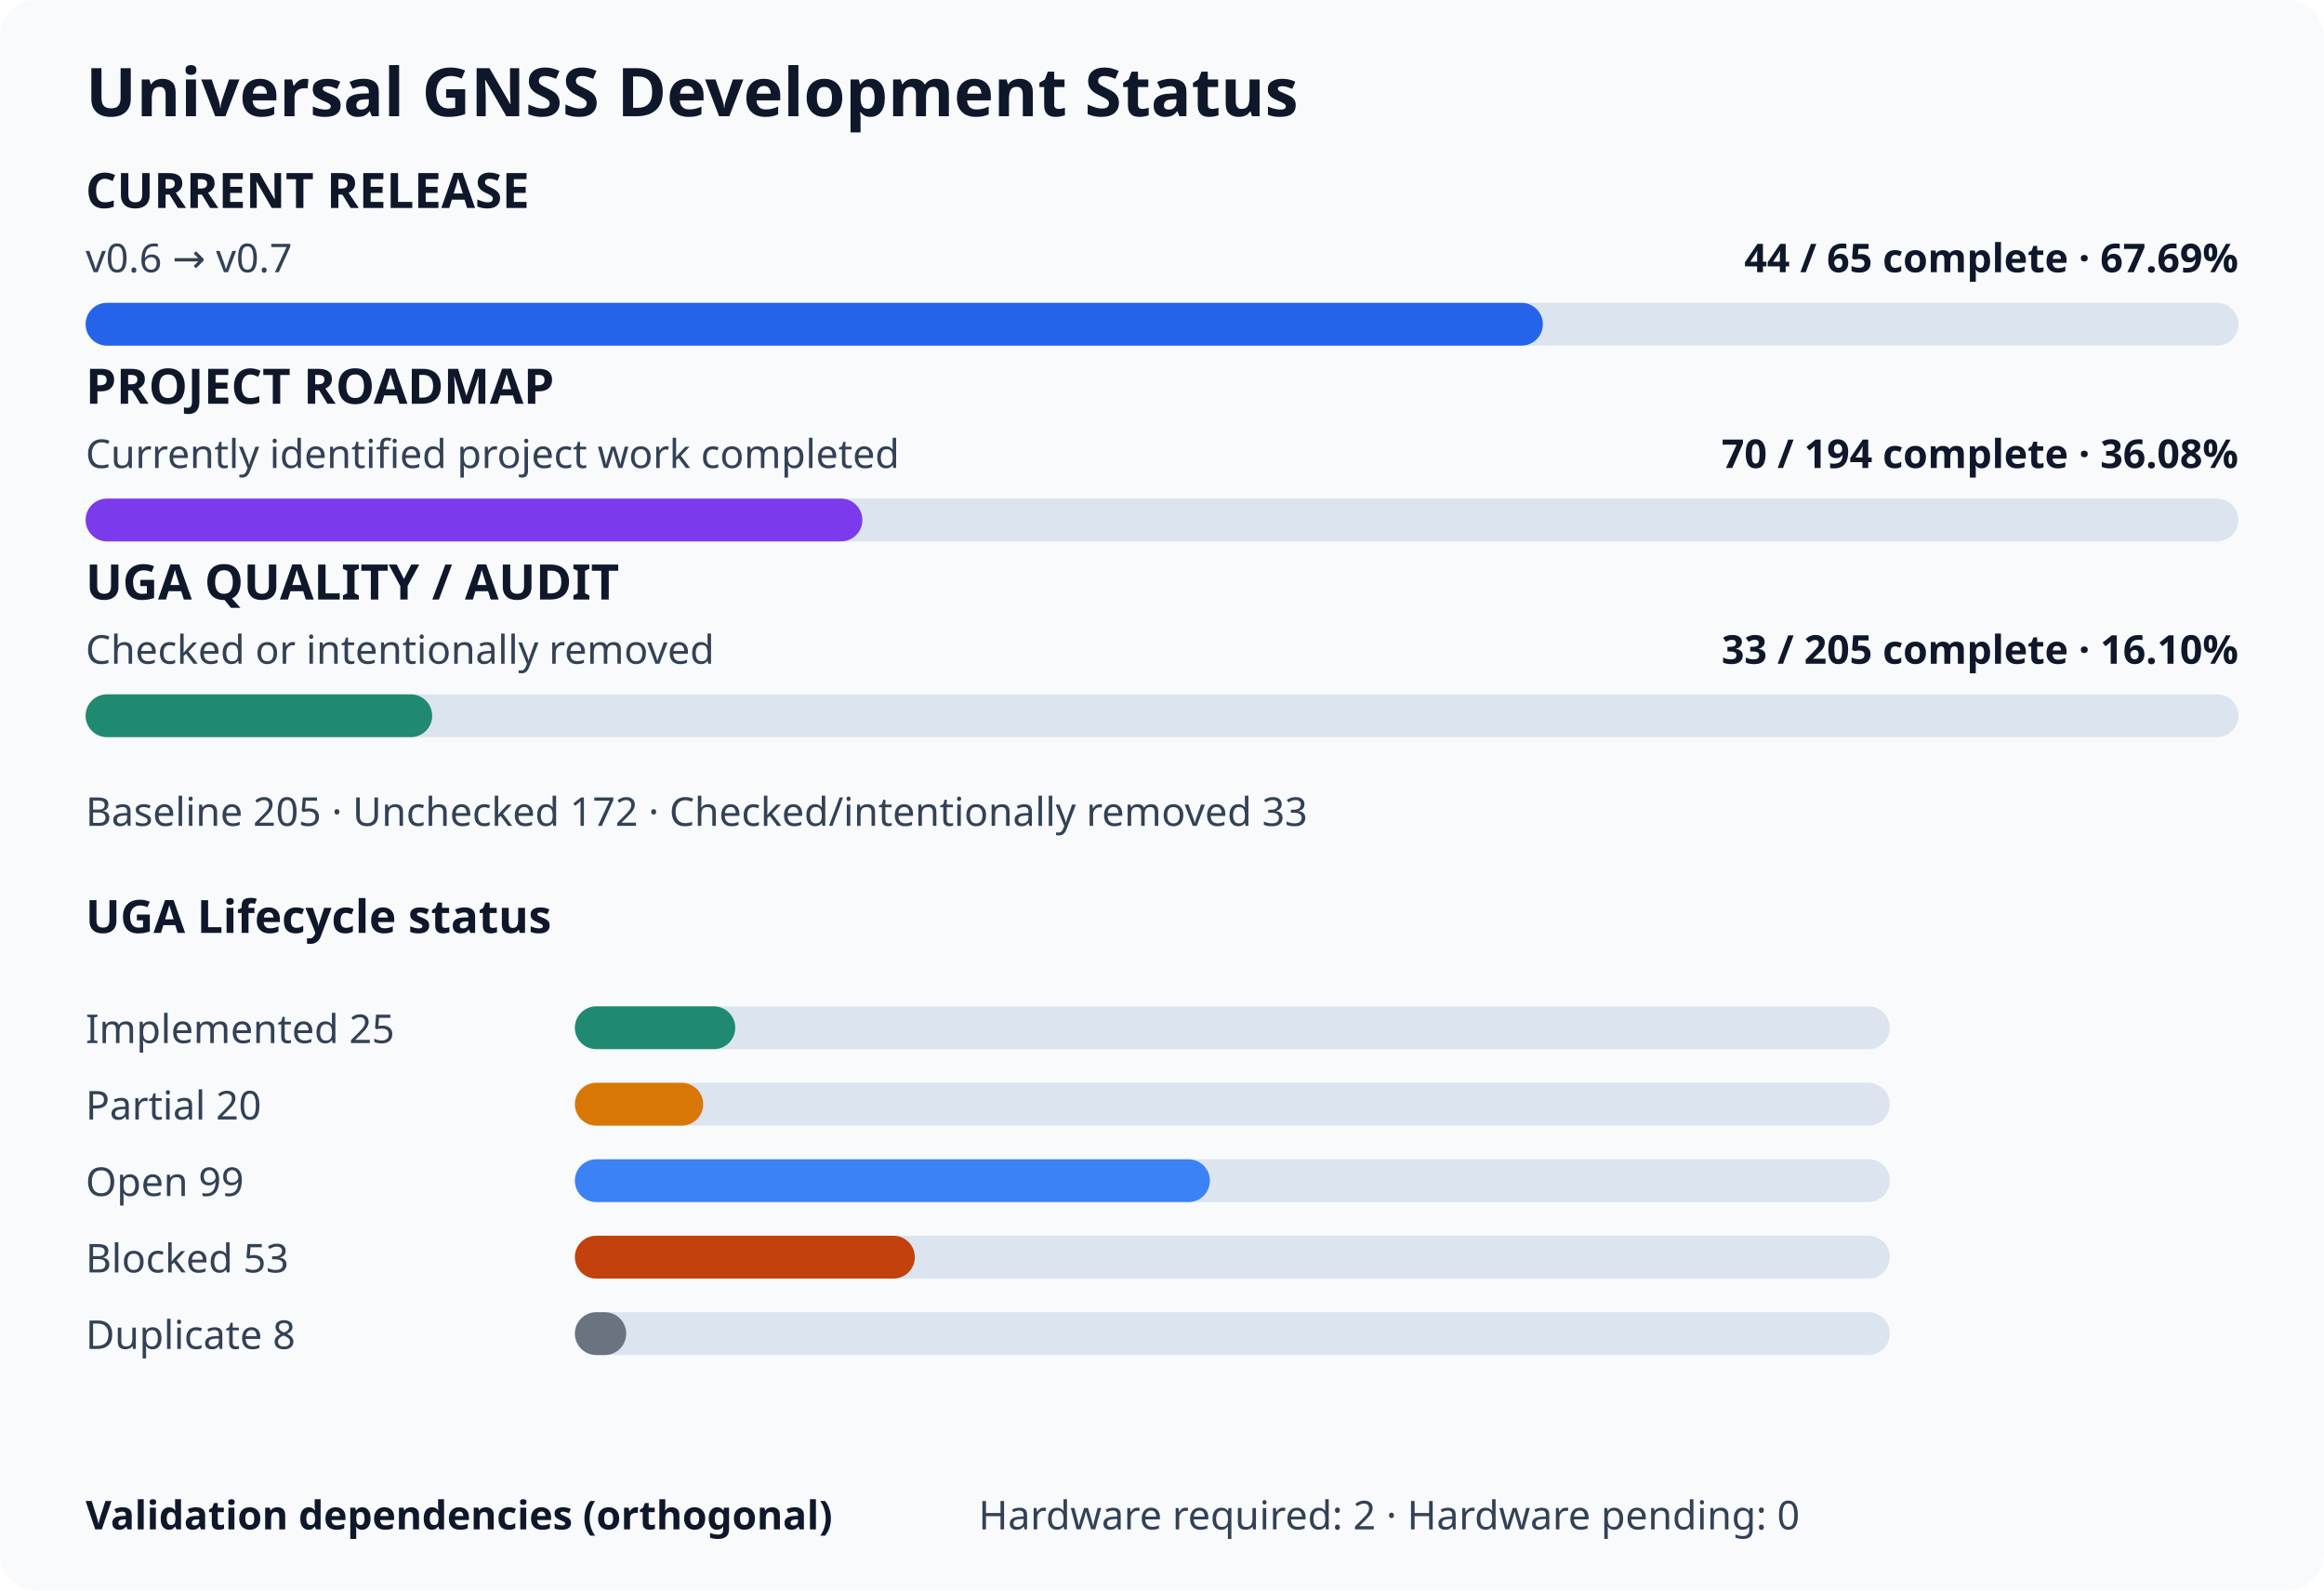
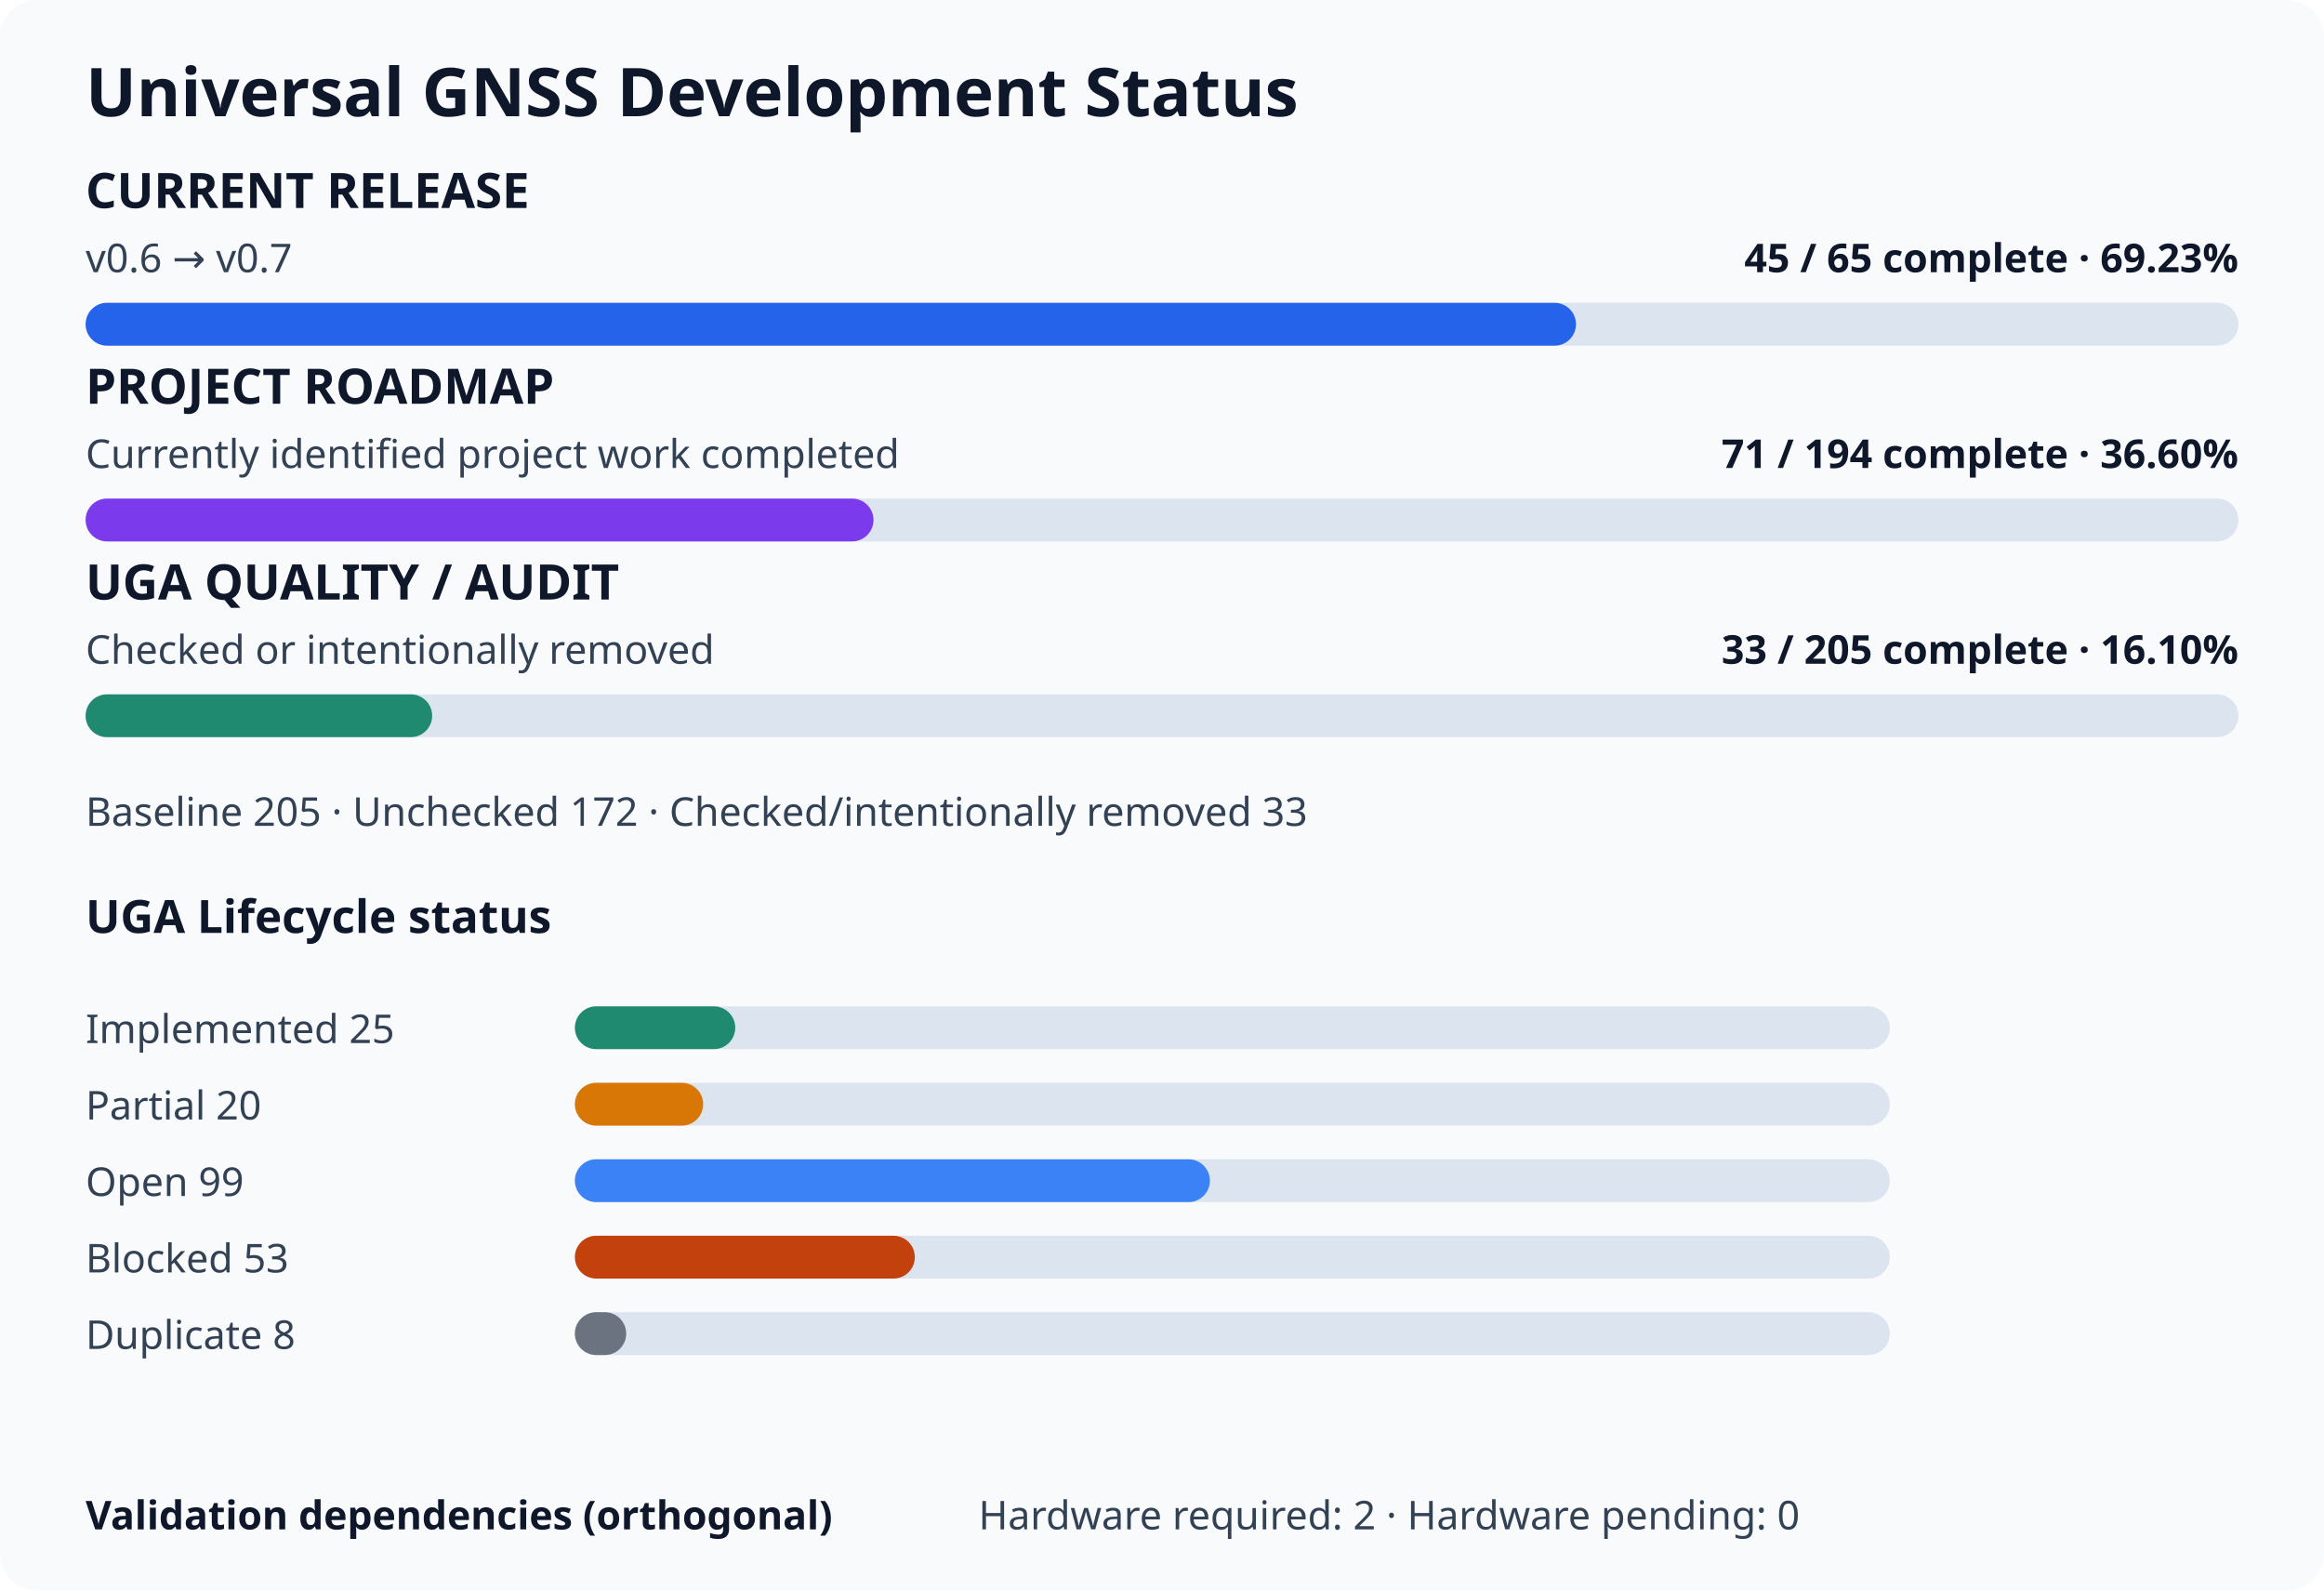
<svg xmlns="http://www.w3.org/2000/svg" viewBox="0 0 760 520" role="img" aria-labelledby="title desc">
  <rect width="760" height="520" fill="#f8fafc" rx="12" />
  <text x="28" y="38" font-family="sans-serif" font-size="22" font-weight="700" fill="#0f172a">Universal GNSS Development Status</text>
  <text x="28" y="68" font-family="sans-serif" font-size="16" font-weight="700" fill="#0f172a">CURRENT RELEASE</text>
  <text x="28" y="89" font-family="sans-serif" font-size="13" fill="#334155">v0.6 → v0.7</text>
-   <text x="732" y="89" text-anchor="end" font-family="sans-serif" font-size="13" font-weight="700" fill="#0f172a">44 / 65 complete · 67.69%</text>
+   <text x="732" y="89" text-anchor="end" font-family="sans-serif" font-size="13" font-weight="700" fill="#0f172a">45 / 65 complete · 69.23%</text>
  <rect x="28" y="99" width="704" height="14" rx="7" fill="#dbe4ef" />
-   <rect x="28" y="99" width="476.55" height="14" rx="7" fill="#2563eb" />
+   <rect x="28" y="99" width="487.38" height="14" rx="7" fill="#2563eb" />
  <text x="28" y="132" font-family="sans-serif" font-size="16" font-weight="700" fill="#0f172a">PROJECT ROADMAP</text>
  <text x="28" y="153" font-family="sans-serif" font-size="13" fill="#334155">Currently identified project work completed</text>
-   <text x="732" y="153" text-anchor="end" font-family="sans-serif" font-size="13" font-weight="700" fill="#0f172a">70 / 194 complete · 36.08%</text>
+   <text x="732" y="153" text-anchor="end" font-family="sans-serif" font-size="13" font-weight="700" fill="#0f172a">71 / 194 complete · 36.60%</text>
  <rect x="28" y="163" width="704" height="14" rx="7" fill="#dbe4ef" />
-   <rect x="28" y="163" width="254.02" height="14" rx="7" fill="#7c3aed" />
+   <rect x="28" y="163" width="257.65" height="14" rx="7" fill="#7c3aed" />
  <text x="28" y="196" font-family="sans-serif" font-size="16" font-weight="700" fill="#0f172a">UGA QUALITY / AUDIT</text>
  <text x="28" y="217" font-family="sans-serif" font-size="13" fill="#334155">Checked or intentionally removed</text>
  <text x="732" y="217" text-anchor="end" font-family="sans-serif" font-size="13" font-weight="700" fill="#0f172a">33 / 205 complete · 16.10%</text>
  <rect x="28" y="227" width="704" height="14" rx="7" fill="#dbe4ef" />
  <rect x="28" y="227" width="113.33" height="14" rx="7" fill="#1f8a70" />
  <text x="28" y="270" font-family="sans-serif" font-size="13" fill="#334155">Baseline 205 · Unchecked 172 · Checked/intentionally removed 33</text>
  <text x="28" y="305" font-family="sans-serif" font-size="15" font-weight="700" fill="#0f172a">UGA Lifecycle status</text>
  <text x="28" y="341" font-family="sans-serif" font-size="13" fill="#334155">Implemented 25</text>
  <rect x="188" y="329" width="430" height="14" rx="7" fill="#dbe4ef" />
  <rect x="188" y="329" width="52.44" height="14" rx="7" fill="#1f8a70" />
  <text x="28" y="366" font-family="sans-serif" font-size="13" fill="#334155">Partial 20</text>
  <rect x="188" y="354" width="430" height="14" rx="7" fill="#dbe4ef" />
  <rect x="188" y="354" width="41.95" height="14" rx="7" fill="#d97706" />
  <text x="28" y="391" font-family="sans-serif" font-size="13" fill="#334155">Open 99</text>
  <rect x="188" y="379" width="430" height="14" rx="7" fill="#dbe4ef" />
  <rect x="188" y="379" width="207.66" height="14" rx="7" fill="#3b82f6" />
  <text x="28" y="416" font-family="sans-serif" font-size="13" fill="#334155">Blocked 53</text>
  <rect x="188" y="404" width="430" height="14" rx="7" fill="#dbe4ef" />
  <rect x="188" y="404" width="111.17" height="14" rx="7" fill="#c2410c" />
  <text x="28" y="441" font-family="sans-serif" font-size="13" fill="#334155">Duplicate 8</text>
  <rect x="188" y="429" width="430" height="14" rx="7" fill="#dbe4ef" />
  <rect x="188" y="429" width="16.78" height="14" rx="7" fill="#6b7280" />
  <text x="28" y="500" font-family="sans-serif" font-size="13" font-weight="700" fill="#0f172a">Validation dependencies (orthogonal)</text>
  <text x="320" y="500" font-family="sans-serif" font-size="13" fill="#334155">Hardware required: 2 · Hardware pending: 0</text>
</svg>
